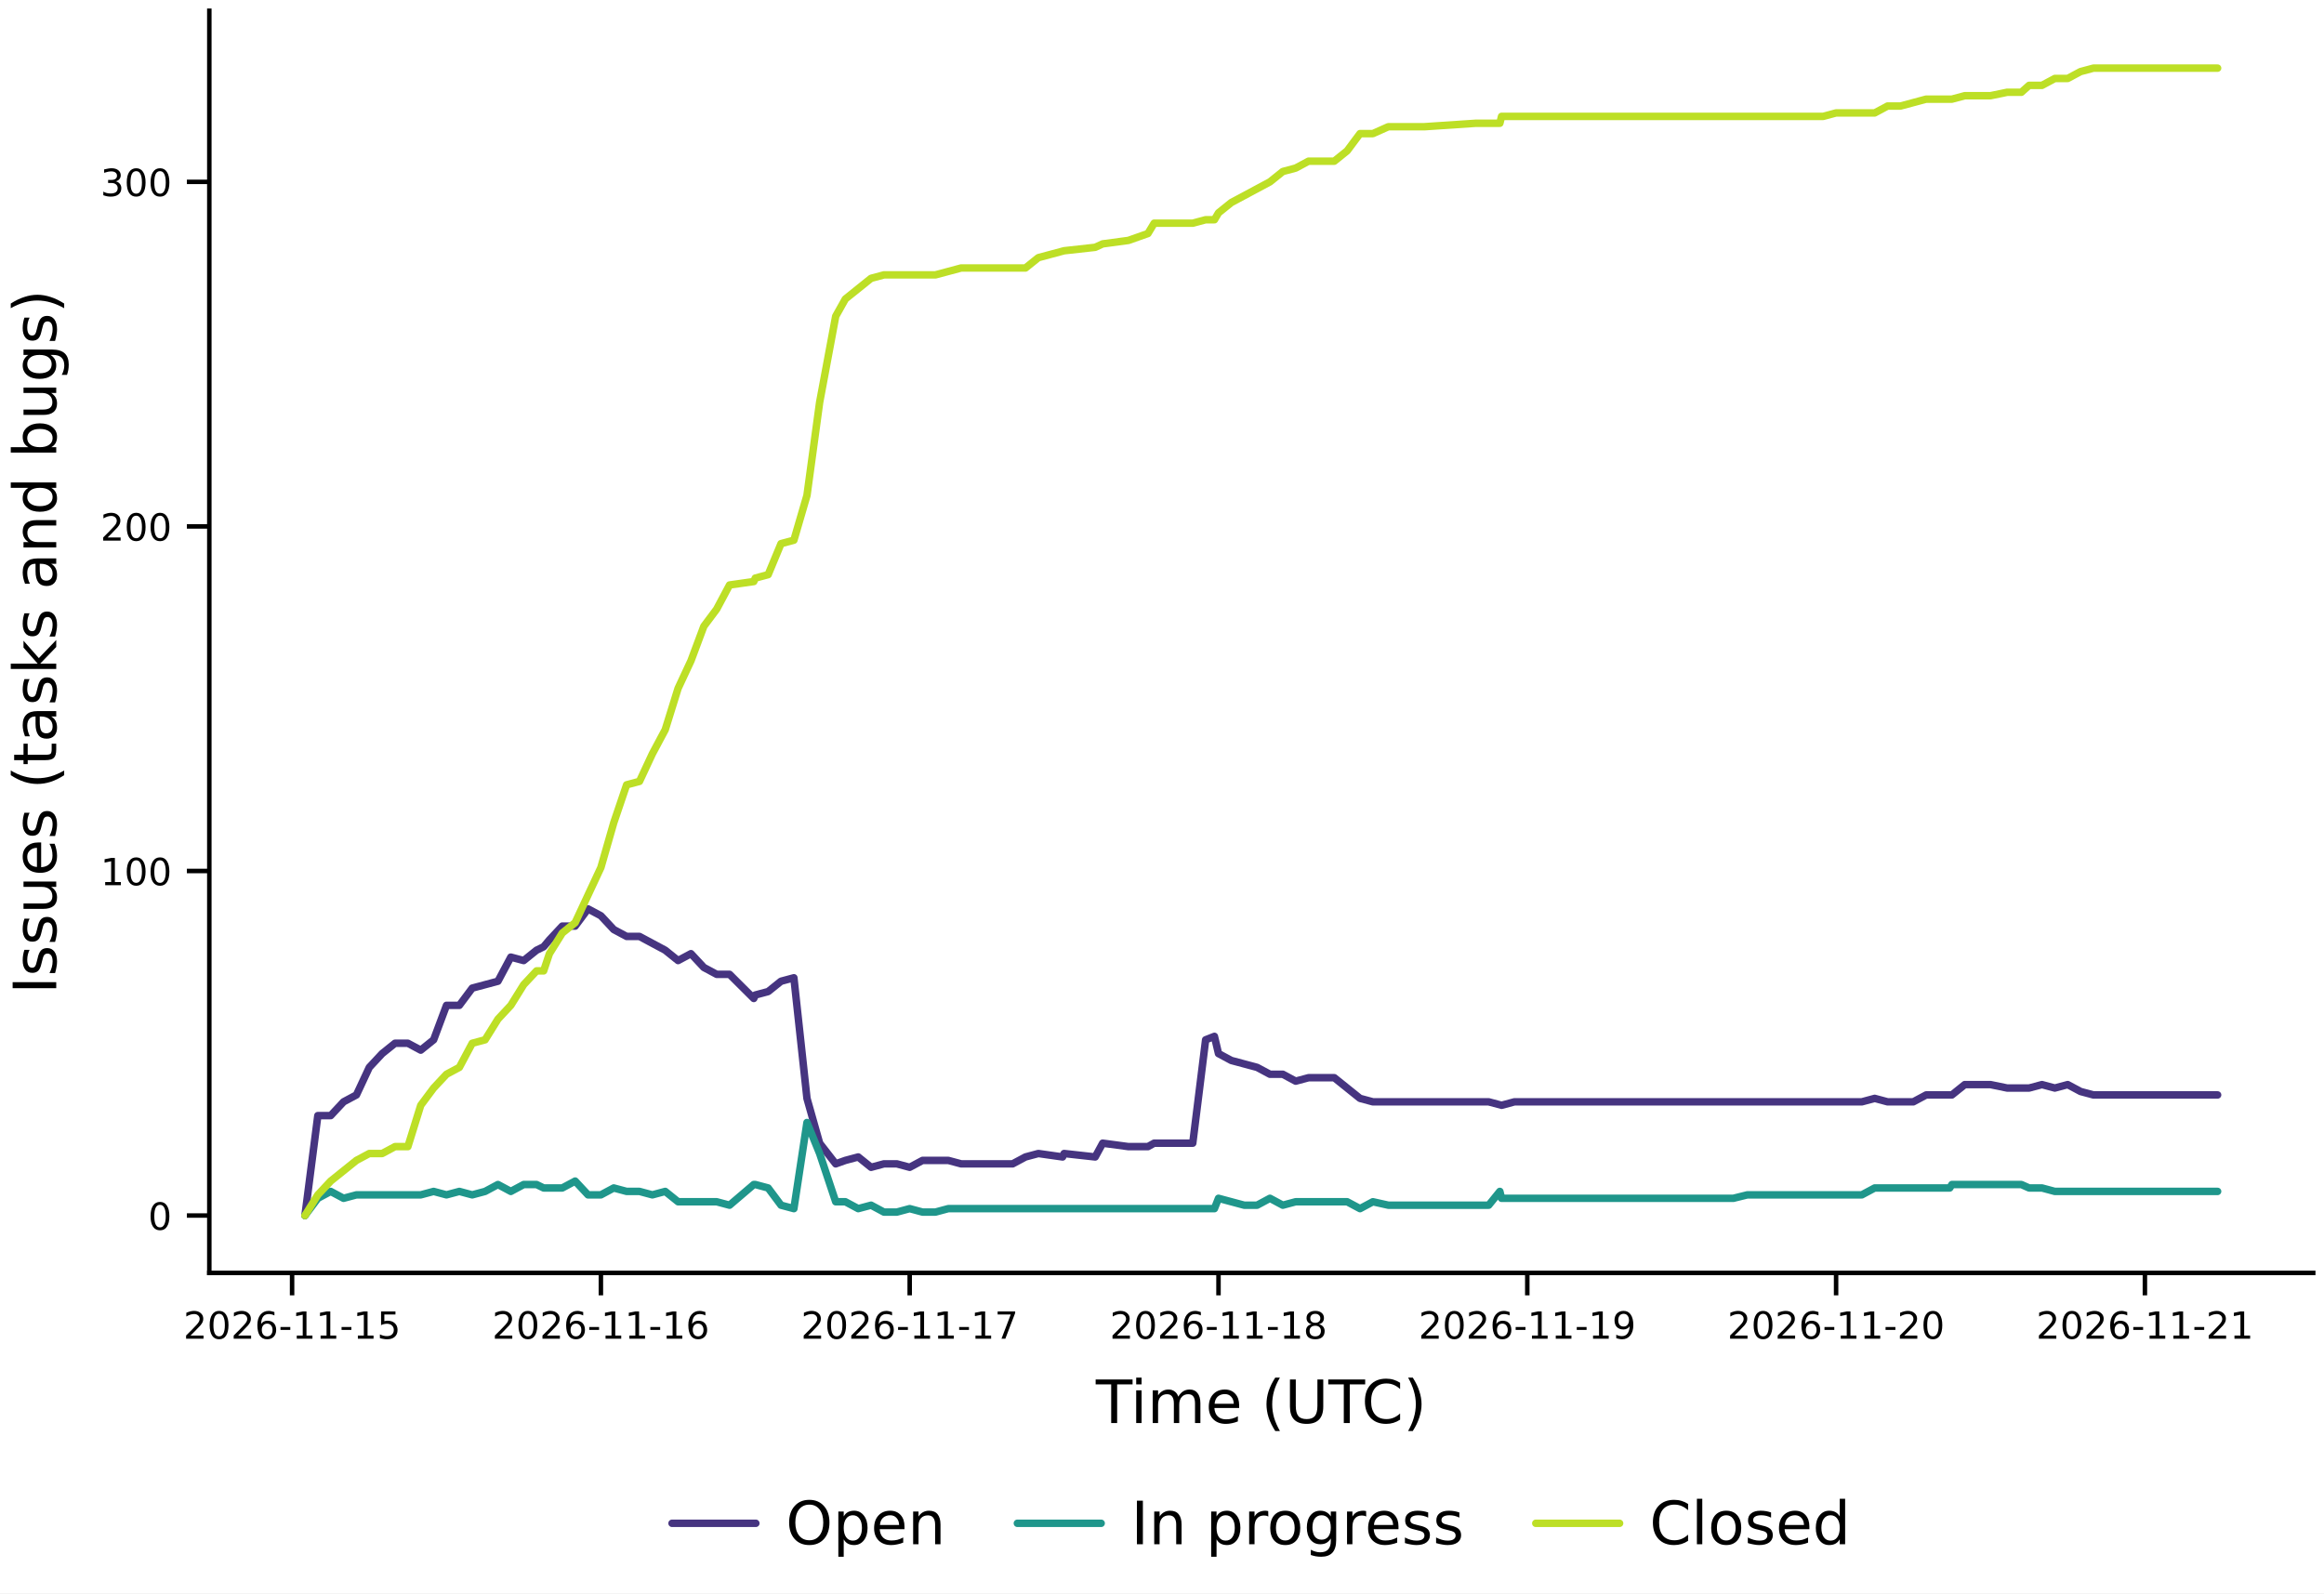
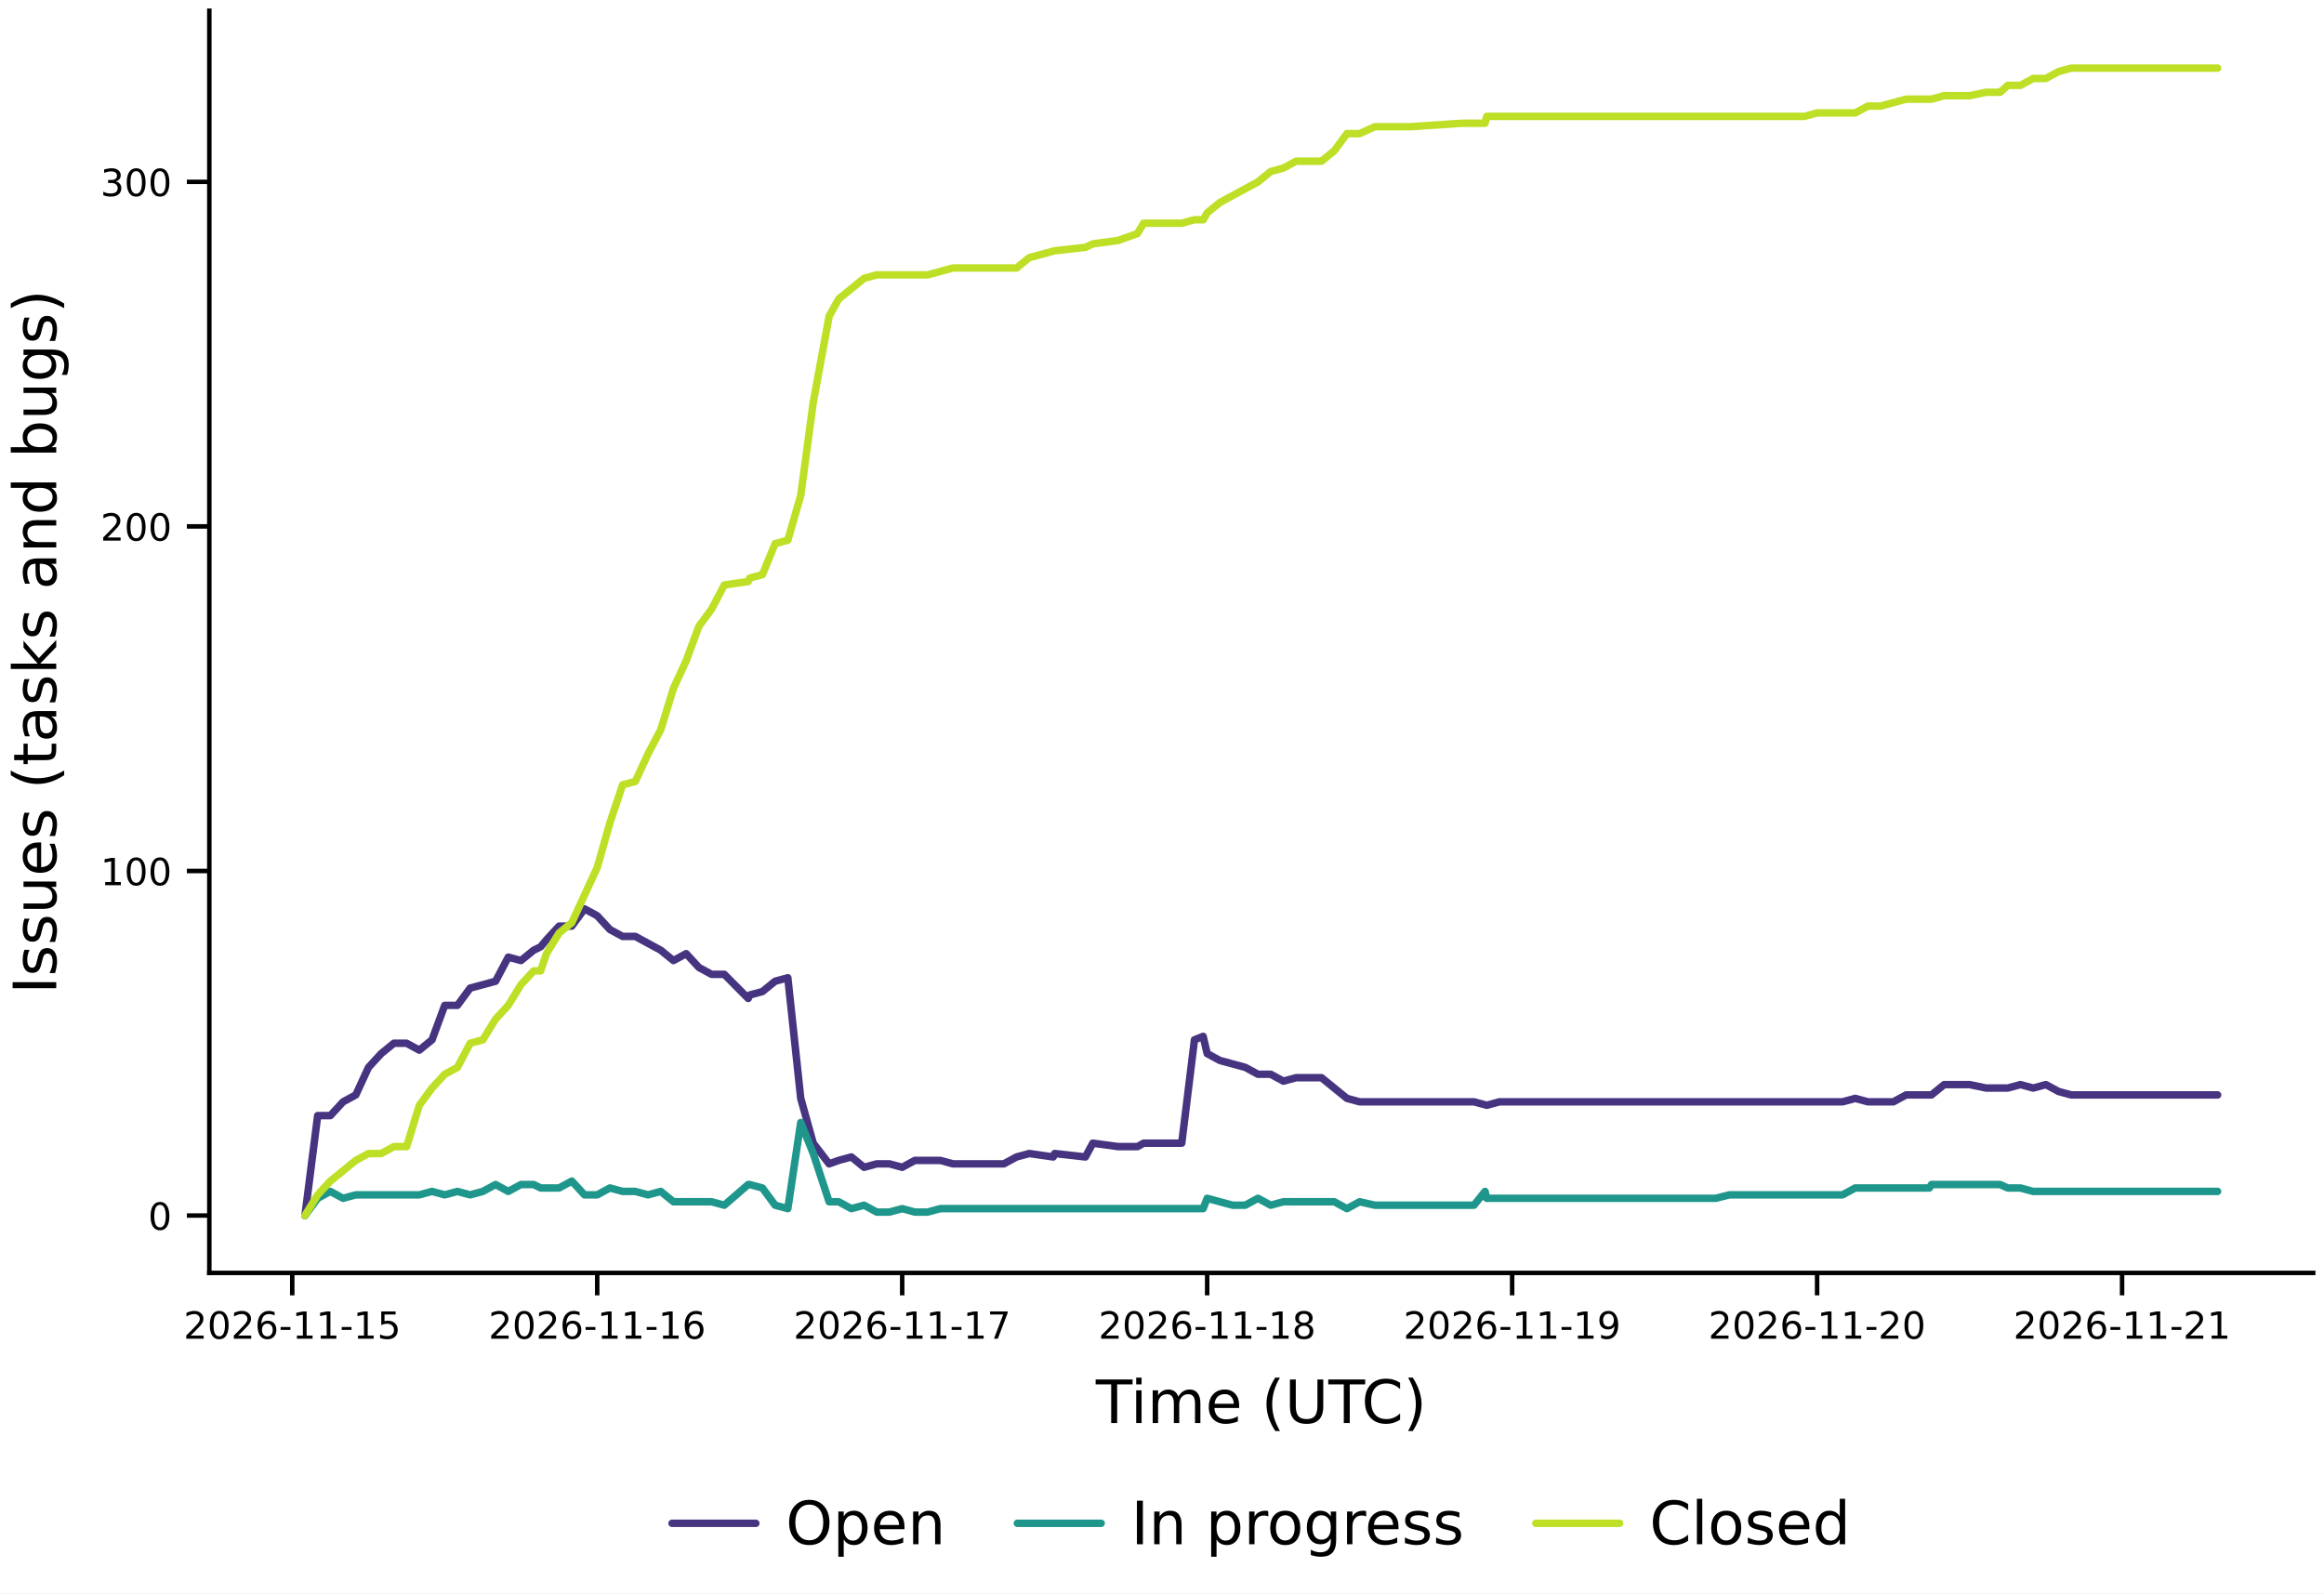
<svg xmlns="http://www.w3.org/2000/svg" xmlns:xlink="http://www.w3.org/1999/xlink" width="310.696pt" height="213.046pt" viewBox="0 0 310.696 213.046" version="1.1">
  <defs>
    <style type="text/css">*{stroke-linejoin: round; stroke-linecap: butt}</style>
  </defs>
  <g id="figure_1">
    <g id="patch_1">
      <path d="M -0 213.046  L 310.696 213.046  L 310.696 0  L -0 0  z " style="fill: #ffffff" />
    </g>
    <g id="axes_1">
      <g id="patch_2">
        <path d="M 27.984 170.203  L 309.256 170.203  L 309.256 1.44  L 27.984 1.44  z " style="fill: #ffffff" />
      </g>
      <g id="matplotlib.axis_1">
        <g id="xtick_1">
          <g id="line2d_1">
            <defs>
-               <path id="m510760bbb5" d="M 0 0  L 0 3  " style="stroke: #000000; stroke-width: 0.6" />
+               <path id="md211cf7e51" d="M 0 0  L 0 3  " style="stroke: #000000; stroke-width: 0.6" />
            </defs>
            <g>
-               <use xlink:href="#m510760bbb5" x="39.049" y="170.203" style="stroke: #000000; stroke-width: 0.6" />
+               <use xlink:href="#md211cf7e51" x="39.071" y="170.203" style="stroke: #000000; stroke-width: 0.6" />
            </g>
          </g>
          <g id="text_1">
-             <text style="font-size: 5px; font-family: 'DejaVu Sans', sans-serif; text-anchor: middle" x="39.049" y="179.002" transform="rotate(-0 39.04928 179.0017)">2026-11-15</text>
+             <text style="font-size: 5px; font-family: 'DejaVu Sans', sans-serif; text-anchor: middle" x="39.071" y="179.002" transform="rotate(-0 39.07062 179.0017)">2026-11-15</text>
          </g>
        </g>
        <g id="xtick_2">
          <g id="line2d_2">
            <g>
-               <use xlink:href="#m510760bbb5" x="80.333" y="170.203" style="stroke: #000000; stroke-width: 0.6" />
+               <use xlink:href="#md211cf7e51" x="79.842" y="170.203" style="stroke: #000000; stroke-width: 0.6" />
            </g>
          </g>
          <g id="text_2">
-             <text style="font-size: 5px; font-family: 'DejaVu Sans', sans-serif; text-anchor: middle" x="80.333" y="179.002" transform="rotate(-0 80.33305 179.0017)">2026-11-16</text>
+             <text style="font-size: 5px; font-family: 'DejaVu Sans', sans-serif; text-anchor: middle" x="79.842" y="179.002" transform="rotate(-0 79.84239 179.0017)">2026-11-16</text>
          </g>
        </g>
        <g id="xtick_3">
          <g id="line2d_3">
            <g>
-               <use xlink:href="#m510760bbb5" x="121.617" y="170.203" style="stroke: #000000; stroke-width: 0.6" />
+               <use xlink:href="#md211cf7e51" x="120.614" y="170.203" style="stroke: #000000; stroke-width: 0.6" />
            </g>
          </g>
          <g id="text_3">
-             <text style="font-size: 5px; font-family: 'DejaVu Sans', sans-serif; text-anchor: middle" x="121.617" y="179.002" transform="rotate(-0 121.6168 179.0017)">2026-11-17</text>
+             <text style="font-size: 5px; font-family: 'DejaVu Sans', sans-serif; text-anchor: middle" x="120.614" y="179.002" transform="rotate(-0 120.6142 179.0017)">2026-11-17</text>
          </g>
        </g>
        <g id="xtick_4">
          <g id="line2d_4">
            <g>
-               <use xlink:href="#m510760bbb5" x="162.901" y="170.203" style="stroke: #000000; stroke-width: 0.6" />
+               <use xlink:href="#md211cf7e51" x="161.386" y="170.203" style="stroke: #000000; stroke-width: 0.6" />
            </g>
          </g>
          <g id="text_4">
-             <text style="font-size: 5px; font-family: 'DejaVu Sans', sans-serif; text-anchor: middle" x="162.901" y="179.002" transform="rotate(-0 162.9006 179.0017)">2026-11-18</text>
+             <text style="font-size: 5px; font-family: 'DejaVu Sans', sans-serif; text-anchor: middle" x="161.386" y="179.002" transform="rotate(-0 161.3859 179.0017)">2026-11-18</text>
          </g>
        </g>
        <g id="xtick_5">
          <g id="line2d_5">
            <g>
-               <use xlink:href="#m510760bbb5" x="204.184" y="170.203" style="stroke: #000000; stroke-width: 0.6" />
+               <use xlink:href="#md211cf7e51" x="202.158" y="170.203" style="stroke: #000000; stroke-width: 0.6" />
            </g>
          </g>
          <g id="text_5">
-             <text style="font-size: 5px; font-family: 'DejaVu Sans', sans-serif; text-anchor: middle" x="204.184" y="179.002" transform="rotate(-0 204.1843 179.0017)">2026-11-19</text>
+             <text style="font-size: 5px; font-family: 'DejaVu Sans', sans-serif; text-anchor: middle" x="202.158" y="179.002" transform="rotate(-0 202.1577 179.0017)">2026-11-19</text>
          </g>
        </g>
        <g id="xtick_6">
          <g id="line2d_6">
            <g>
-               <use xlink:href="#m510760bbb5" x="245.468" y="170.203" style="stroke: #000000; stroke-width: 0.6" />
+               <use xlink:href="#md211cf7e51" x="242.929" y="170.203" style="stroke: #000000; stroke-width: 0.6" />
            </g>
          </g>
          <g id="text_6">
-             <text style="font-size: 5px; font-family: 'DejaVu Sans', sans-serif; text-anchor: middle" x="245.468" y="179.002" transform="rotate(-0 245.4681 179.0017)">2026-11-20</text>
+             <text style="font-size: 5px; font-family: 'DejaVu Sans', sans-serif; text-anchor: middle" x="242.929" y="179.002" transform="rotate(-0 242.9295 179.0017)">2026-11-20</text>
          </g>
        </g>
        <g id="xtick_7">
          <g id="line2d_7">
            <g>
-               <use xlink:href="#m510760bbb5" x="286.752" y="170.203" style="stroke: #000000; stroke-width: 0.6" />
+               <use xlink:href="#md211cf7e51" x="283.701" y="170.203" style="stroke: #000000; stroke-width: 0.6" />
            </g>
          </g>
          <g id="text_7">
-             <text style="font-size: 5px; font-family: 'DejaVu Sans', sans-serif; text-anchor: middle" x="286.752" y="179.002" transform="rotate(-0 286.7519 179.0017)">2026-11-21</text>
+             <text style="font-size: 5px; font-family: 'DejaVu Sans', sans-serif; text-anchor: middle" x="283.701" y="179.002" transform="rotate(-0 283.7013 179.0017)">2026-11-21</text>
          </g>
        </g>
        <g id="text_8">
          <text style="font-size: 8px; font-family: 'DejaVu Sans', sans-serif; text-anchor: middle" x="168.62" y="190.282" transform="rotate(-0 168.6201 190.2816)">Time (UTC)</text>
        </g>
      </g>
      <g id="matplotlib.axis_2">
        <g id="ytick_1">
          <g id="line2d_8">
            <defs>
-               <path id="mbe665ccc02" d="M 0 0  L -3 0  " style="stroke: #000000; stroke-width: 0.6" />
+               <path id="mb6ebc26953" d="M 0 0  L -3 0  " style="stroke: #000000; stroke-width: 0.6" />
            </defs>
            <g>
-               <use xlink:href="#mbe665ccc02" x="27.984" y="162.532" style="stroke: #000000; stroke-width: 0.6" />
+               <use xlink:href="#mb6ebc26953" x="27.984" y="162.532" style="stroke: #000000; stroke-width: 0.6" />
            </g>
          </g>
          <g id="text_9">
            <text style="font-size: 5px; font-family: 'DejaVu Sans', sans-serif; text-anchor: end" x="22.984" y="164.431" transform="rotate(-0 22.98438 164.4312)">0</text>
          </g>
        </g>
        <g id="ytick_2">
          <g id="line2d_9">
            <g>
-               <use xlink:href="#mbe665ccc02" x="27.984" y="116.46" style="stroke: #000000; stroke-width: 0.6" />
+               <use xlink:href="#mb6ebc26953" x="27.984" y="116.46" style="stroke: #000000; stroke-width: 0.6" />
            </g>
          </g>
          <g id="text_10">
            <text style="font-size: 5px; font-family: 'DejaVu Sans', sans-serif; text-anchor: end" x="22.984" y="118.359" transform="rotate(-0 22.98438 118.3589)">100</text>
          </g>
        </g>
        <g id="ytick_3">
          <g id="line2d_10">
            <g>
-               <use xlink:href="#mbe665ccc02" x="27.984" y="70.387" style="stroke: #000000; stroke-width: 0.6" />
+               <use xlink:href="#mb6ebc26953" x="27.984" y="70.387" style="stroke: #000000; stroke-width: 0.6" />
            </g>
          </g>
          <g id="text_11">
            <text style="font-size: 5px; font-family: 'DejaVu Sans', sans-serif; text-anchor: end" x="22.984" y="72.287" transform="rotate(-0 22.98438 72.28662)">200</text>
          </g>
        </g>
        <g id="ytick_4">
          <g id="line2d_11">
            <g>
-               <use xlink:href="#mbe665ccc02" x="27.984" y="24.315" style="stroke: #000000; stroke-width: 0.6" />
+               <use xlink:href="#mb6ebc26953" x="27.984" y="24.315" style="stroke: #000000; stroke-width: 0.6" />
            </g>
          </g>
          <g id="text_12">
            <text style="font-size: 5px; font-family: 'DejaVu Sans', sans-serif; text-anchor: end" x="22.984" y="26.214" transform="rotate(-0 22.98438 26.21431)">300</text>
          </g>
        </g>
        <g id="text_13">
          <text style="font-size: 8px; font-family: 'DejaVu Sans', sans-serif; text-anchor: middle" x="7.519" y="85.821" transform="rotate(-90 7.51875 85.82143)">Issues (tasks and bugs)</text>
        </g>
      </g>
      <g id="line2d_12">
-         <path d="M 40.769 162.532  L 42.49 149.171  L 44.21 149.171  L 45.93 147.328  L 47.65 146.407  L 49.37 142.721  L 51.09 140.878  L 52.811 139.496  L 54.531 139.496  L 56.251 140.417  L 57.971 139.035  L 59.691 134.428  L 61.411 134.428  L 63.131 132.124  L 66.572 131.203  L 68.292 127.978  L 70.012 128.438  L 71.732 127.056  L 72.678 126.595  L 73.452 125.674  L 75.173 123.831  L 76.893 123.831  L 78.613 121.527  L 80.333 122.449  L 82.053 124.292  L 83.773 125.213  L 85.494 125.213  L 88.934 127.056  L 90.654 128.438  L 92.374 127.517  L 94.094 129.36  L 95.814 130.281  L 97.535 130.281  L 100.774 133.506  L 100.975 133.046  L 102.695 132.585  L 104.415 131.203  L 106.135 130.742  L 107.884 146.867  L 109.576 152.857  L 111.726 155.621  L 113.016 155.16  L 114.736 154.7  L 116.456 156.082  L 118.176 155.621  L 119.897 155.621  L 121.617 156.082  L 123.337 155.16  L 126.777 155.16  L 128.497 155.621  L 135.378 155.621  L 137.098 154.7  L 138.818 154.239  L 142.058 154.7  L 142.259 154.239  L 146.416 154.7  L 147.419 152.857  L 150.859 153.317  L 153.468 153.317  L 154.3 152.857  L 159.46 152.857  L 161.18 139.035  L 162.356 138.574  L 162.901 140.878  L 164.621 141.799  L 168.061 142.721  L 169.781 143.642  L 171.501 143.642  L 173.222 144.564  L 174.942 144.103  L 178.382 144.103  L 181.822 146.867  L 183.542 147.328  L 199.024 147.328  L 200.744 147.789  L 202.464 147.328  L 248.908 147.328  L 250.629 146.867  L 252.349 147.328  L 255.789 147.328  L 257.509 146.407  L 260.95 146.407  L 262.67 145.024  L 266.11 145.024  L 268.346 145.485  L 271.27 145.485  L 272.991 145.024  L 274.711 145.485  L 276.431 145.024  L 278.151 145.946  L 279.871 146.407  L 296.471 146.407  L 296.471 146.407  " clip-path="url(#p310010d035)" style="fill: none; stroke: #463480; stroke-linecap: round" />
+         <path d="M 40.769 162.532  L 42.468 149.171  L 44.167 149.171  L 45.866 147.328  L 47.565 146.407  L 49.264 142.721  L 50.962 140.878  L 52.661 139.496  L 54.36 139.496  L 56.059 140.417  L 57.758 139.035  L 59.457 134.428  L 61.155 134.428  L 62.854 132.124  L 66.252 131.203  L 67.951 127.978  L 69.649 128.438  L 71.348 127.056  L 72.283 126.595  L 73.047 125.674  L 74.746 123.831  L 76.445 123.831  L 78.144 121.527  L 79.842 122.449  L 81.541 124.292  L 83.24 125.213  L 84.939 125.213  L 88.337 127.056  L 90.035 128.438  L 91.734 127.517  L 93.433 129.36  L 95.132 130.281  L 96.831 130.281  L 100.03 133.506  L 100.228 133.046  L 101.927 132.585  L 103.626 131.203  L 105.325 130.742  L 107.052 146.867  L 108.722 152.857  L 110.846 155.621  L 112.12 155.16  L 113.819 154.7  L 115.518 156.082  L 117.217 155.621  L 118.915 155.621  L 120.614 156.082  L 122.313 155.16  L 125.711 155.16  L 127.409 155.621  L 134.205 155.621  L 135.904 154.7  L 137.602 154.239  L 140.802 154.7  L 141 154.239  L 145.106 154.7  L 146.097 152.857  L 149.494 153.317  L 152.071 153.317  L 152.892 152.857  L 157.988 152.857  L 159.687 139.035  L 160.848 138.574  L 161.386 140.878  L 163.085 141.799  L 166.482 142.721  L 168.181 143.642  L 169.88 143.642  L 171.579 144.564  L 173.278 144.103  L 176.675 144.103  L 180.073 146.867  L 181.772 147.328  L 197.061 147.328  L 198.76 147.789  L 200.459 147.328  L 246.327 147.328  L 248.026 146.867  L 249.725 147.328  L 253.122 147.328  L 254.821 146.407  L 258.219 146.407  L 259.918 145.024  L 263.315 145.024  L 265.524 145.485  L 268.412 145.485  L 270.111 145.024  L 271.809 145.485  L 273.508 145.024  L 275.207 145.946  L 276.906 146.407  L 296.471 146.407  L 296.471 146.407  " clip-path="url(#p2b0a3361bd)" style="fill: none; stroke: #463480; stroke-linecap: round" />
      </g>
      <g id="line2d_13">
-         <path d="M 40.769 162.532  L 42.49 160.228  L 44.21 159.307  L 45.93 160.228  L 47.65 159.767  L 56.251 159.767  L 57.971 159.307  L 59.691 159.767  L 61.411 159.307  L 63.131 159.767  L 64.852 159.307  L 66.572 158.385  L 68.292 159.307  L 70.012 158.385  L 71.732 158.385  L 72.678 158.846  L 75.173 158.846  L 76.893 157.925  L 78.613 159.767  L 80.333 159.767  L 82.053 158.846  L 83.773 159.307  L 85.494 159.307  L 87.214 159.767  L 88.934 159.307  L 90.654 160.689  L 95.814 160.689  L 97.535 161.15  L 100.774 158.385  L 100.975 158.385  L 102.695 158.846  L 104.415 161.15  L 106.135 161.61  L 107.884 150.092  L 109.576 154.239  L 111.726 160.689  L 113.016 160.689  L 114.736 161.61  L 116.456 161.15  L 118.176 162.071  L 119.897 162.071  L 121.617 161.61  L 123.337 162.071  L 125.057 162.071  L 126.777 161.61  L 162.356 161.61  L 162.901 160.228  L 166.341 161.15  L 168.061 161.15  L 169.781 160.228  L 171.501 161.15  L 173.222 160.689  L 180.102 160.689  L 181.822 161.61  L 183.542 160.689  L 185.607 161.15  L 199.024 161.15  L 200.515 159.307  L 200.744 160.228  L 231.736 160.228  L 233.599 159.767  L 248.908 159.767  L 250.629 158.846  L 260.663 158.846  L 260.95 158.385  L 270.238 158.385  L 271.27 158.846  L 272.991 158.846  L 274.711 159.307  L 296.471 159.307  L 296.471 159.307  " clip-path="url(#p310010d035)" style="fill: none; stroke: #1f968b; stroke-linecap: round" />
+         <path d="M 40.769 162.532  L 42.468 160.228  L 44.167 159.307  L 45.866 160.228  L 47.565 159.767  L 56.059 159.767  L 57.758 159.307  L 59.457 159.767  L 61.155 159.307  L 62.854 159.767  L 64.553 159.307  L 66.252 158.385  L 67.951 159.307  L 69.649 158.385  L 71.348 158.385  L 72.283 158.846  L 74.746 158.846  L 76.445 157.925  L 78.144 159.767  L 79.842 159.767  L 81.541 158.846  L 83.24 159.307  L 84.939 159.307  L 86.638 159.767  L 88.337 159.307  L 90.035 160.689  L 95.132 160.689  L 96.831 161.15  L 100.03 158.385  L 100.228 158.385  L 101.927 158.846  L 103.626 161.15  L 105.325 161.61  L 107.052 150.092  L 108.722 154.239  L 110.846 160.689  L 112.12 160.689  L 113.819 161.61  L 115.518 161.15  L 117.217 162.071  L 118.915 162.071  L 120.614 161.61  L 122.313 162.071  L 124.012 162.071  L 125.711 161.61  L 160.848 161.61  L 161.386 160.228  L 164.784 161.15  L 166.482 161.15  L 168.181 160.228  L 169.88 161.15  L 171.579 160.689  L 178.374 160.689  L 180.073 161.61  L 181.772 160.689  L 183.81 161.15  L 197.061 161.15  L 198.534 159.307  L 198.76 160.228  L 229.367 160.228  L 231.208 159.767  L 246.327 159.767  L 248.026 158.846  L 257.936 158.846  L 258.219 158.385  L 267.393 158.385  L 268.412 158.846  L 270.111 158.846  L 271.809 159.307  L 296.471 159.307  L 296.471 159.307  " clip-path="url(#p2b0a3361bd)" style="fill: none; stroke: #1f968b; stroke-linecap: round" />
      </g>
      <g id="line2d_14">
-         <path d="M 40.769 162.532  L 42.49 159.767  L 44.21 157.925  L 47.65 155.16  L 49.37 154.239  L 51.09 154.239  L 52.811 153.317  L 54.531 153.317  L 56.251 147.789  L 57.971 145.485  L 59.691 143.642  L 61.411 142.721  L 63.131 139.496  L 64.852 139.035  L 66.572 136.271  L 68.292 134.428  L 70.012 131.663  L 71.732 129.82  L 72.678 129.82  L 73.452 127.517  L 75.173 124.753  L 76.893 123.37  L 80.333 115.999  L 82.053 110.009  L 83.773 104.941  L 85.494 104.481  L 87.214 100.795  L 88.934 97.57  L 90.654 92.041  L 92.374 88.355  L 94.094 83.748  L 95.814 81.445  L 97.535 78.22  L 100.774 77.759  L 100.975 77.298  L 102.695 76.837  L 104.415 72.691  L 106.135 72.23  L 107.884 66.241  L 109.576 53.801  L 111.726 42.283  L 113.016 39.979  L 116.456 37.215  L 118.176 36.754  L 125.057 36.754  L 128.497 35.833  L 137.098 35.833  L 138.818 34.451  L 142.259 33.529  L 146.416 33.069  L 147.419 32.608  L 150.859 32.147  L 153.468 31.226  L 154.3 29.844  L 159.46 29.844  L 161.18 29.383  L 162.356 29.383  L 162.901 28.461  L 164.621 27.079  L 169.781 24.315  L 171.501 22.933  L 173.222 22.472  L 174.942 21.551  L 178.382 21.551  L 180.102 20.168  L 181.822 17.865  L 183.542 17.865  L 185.607 16.943  L 190.423 16.943  L 197.304 16.483  L 200.515 16.483  L 200.744 15.561  L 243.748 15.561  L 245.468 15.1  L 250.629 15.1  L 252.349 14.179  L 254.069 14.179  L 257.509 13.258  L 260.95 13.258  L 262.67 12.797  L 266.11 12.797  L 268.346 12.336  L 270.238 12.336  L 271.27 11.415  L 272.991 11.415  L 274.711 10.493  L 276.431 10.493  L 278.151 9.572  L 279.871 9.111  L 296.471 9.111  L 296.471 9.111  " clip-path="url(#p310010d035)" style="fill: none; stroke: #bddf26; stroke-linecap: round" />
+         <path d="M 40.769 162.532  L 42.468 159.767  L 44.167 157.925  L 47.565 155.16  L 49.264 154.239  L 50.962 154.239  L 52.661 153.317  L 54.36 153.317  L 56.059 147.789  L 57.758 145.485  L 59.457 143.642  L 61.155 142.721  L 62.854 139.496  L 64.553 139.035  L 66.252 136.271  L 67.951 134.428  L 69.649 131.663  L 71.348 129.82  L 72.283 129.82  L 73.047 127.517  L 74.746 124.753  L 76.445 123.37  L 79.842 115.999  L 81.541 110.009  L 83.24 104.941  L 84.939 104.481  L 86.638 100.795  L 88.337 97.57  L 90.035 92.041  L 91.734 88.355  L 93.433 83.748  L 95.132 81.445  L 96.831 78.22  L 100.03 77.759  L 100.228 77.298  L 101.927 76.837  L 103.626 72.691  L 105.325 72.23  L 107.052 66.241  L 108.722 53.801  L 110.846 42.283  L 112.12 39.979  L 115.518 37.215  L 117.217 36.754  L 124.012 36.754  L 127.409 35.833  L 135.904 35.833  L 137.602 34.451  L 141 33.529  L 145.106 33.069  L 146.097 32.608  L 149.494 32.147  L 152.071 31.226  L 152.892 29.844  L 157.988 29.844  L 159.687 29.383  L 160.848 29.383  L 161.386 28.461  L 163.085 27.079  L 168.181 24.315  L 169.88 22.933  L 171.579 22.472  L 173.278 21.551  L 176.675 21.551  L 178.374 20.168  L 180.073 17.865  L 181.772 17.865  L 183.81 16.943  L 188.567 16.943  L 195.362 16.483  L 198.534 16.483  L 198.76 15.561  L 241.231 15.561  L 242.929 15.1  L 248.026 15.1  L 249.725 14.179  L 251.424 14.179  L 254.821 13.258  L 258.219 13.258  L 259.918 12.797  L 263.315 12.797  L 265.524 12.336  L 267.393 12.336  L 268.412 11.415  L 270.111 11.415  L 271.809 10.493  L 273.508 10.493  L 275.207 9.572  L 276.906 9.111  L 296.471 9.111  L 296.471 9.111  " clip-path="url(#p2b0a3361bd)" style="fill: none; stroke: #bddf26; stroke-linecap: round" />
      </g>
      <g id="patch_3">
        <path d="M 27.984 170.203  L 27.984 1.44  " style="fill: none; stroke: #000000; stroke-width: 0.6; stroke-linejoin: miter; stroke-linecap: square" />
      </g>
      <g id="patch_4">
        <path d="M 27.984 170.203  L 309.256 170.203  " style="fill: none; stroke: #000000; stroke-width: 0.6; stroke-linejoin: miter; stroke-linecap: square" />
      </g>
      <g id="legend_1">
        <g id="line2d_15">
          <path d="M 89.846 203.684  L 95.446 203.684  L 101.046 203.684  " style="fill: none; stroke: #463480; stroke-linecap: round" />
        </g>
        <g id="text_14">
          <text style="font-size: 8px; font-family: 'DejaVu Sans', sans-serif; text-anchor: start" x="105.046" y="206.484" transform="rotate(-0 105.0457 206.4837)">Open</text>
        </g>
        <g id="line2d_16">
          <path d="M 136.014 203.684  L 141.614 203.684  L 147.214 203.684  " style="fill: none; stroke: #1f968b; stroke-linecap: round" />
        </g>
        <g id="text_15">
          <text style="font-size: 8px; font-family: 'DejaVu Sans', sans-serif; text-anchor: start" x="151.214" y="206.484" transform="rotate(-0 151.2145 206.4837)">In progress</text>
        </g>
        <g id="line2d_17">
          <path d="M 205.322 203.684  L 210.922 203.684  L 216.522 203.684  " style="fill: none; stroke: #bddf26; stroke-linecap: round" />
        </g>
        <g id="text_16">
          <text style="font-size: 8px; font-family: 'DejaVu Sans', sans-serif; text-anchor: start" x="220.522" y="206.484" transform="rotate(-0 220.522 206.4837)">Closed</text>
        </g>
      </g>
    </g>
  </g>
  <defs>
-     <clipPath id="p310010d035">
+     <clipPath id="p2b0a3361bd">
      <rect x="27.984" y="1.44" width="281.271" height="168.763" />
    </clipPath>
  </defs>
</svg>
